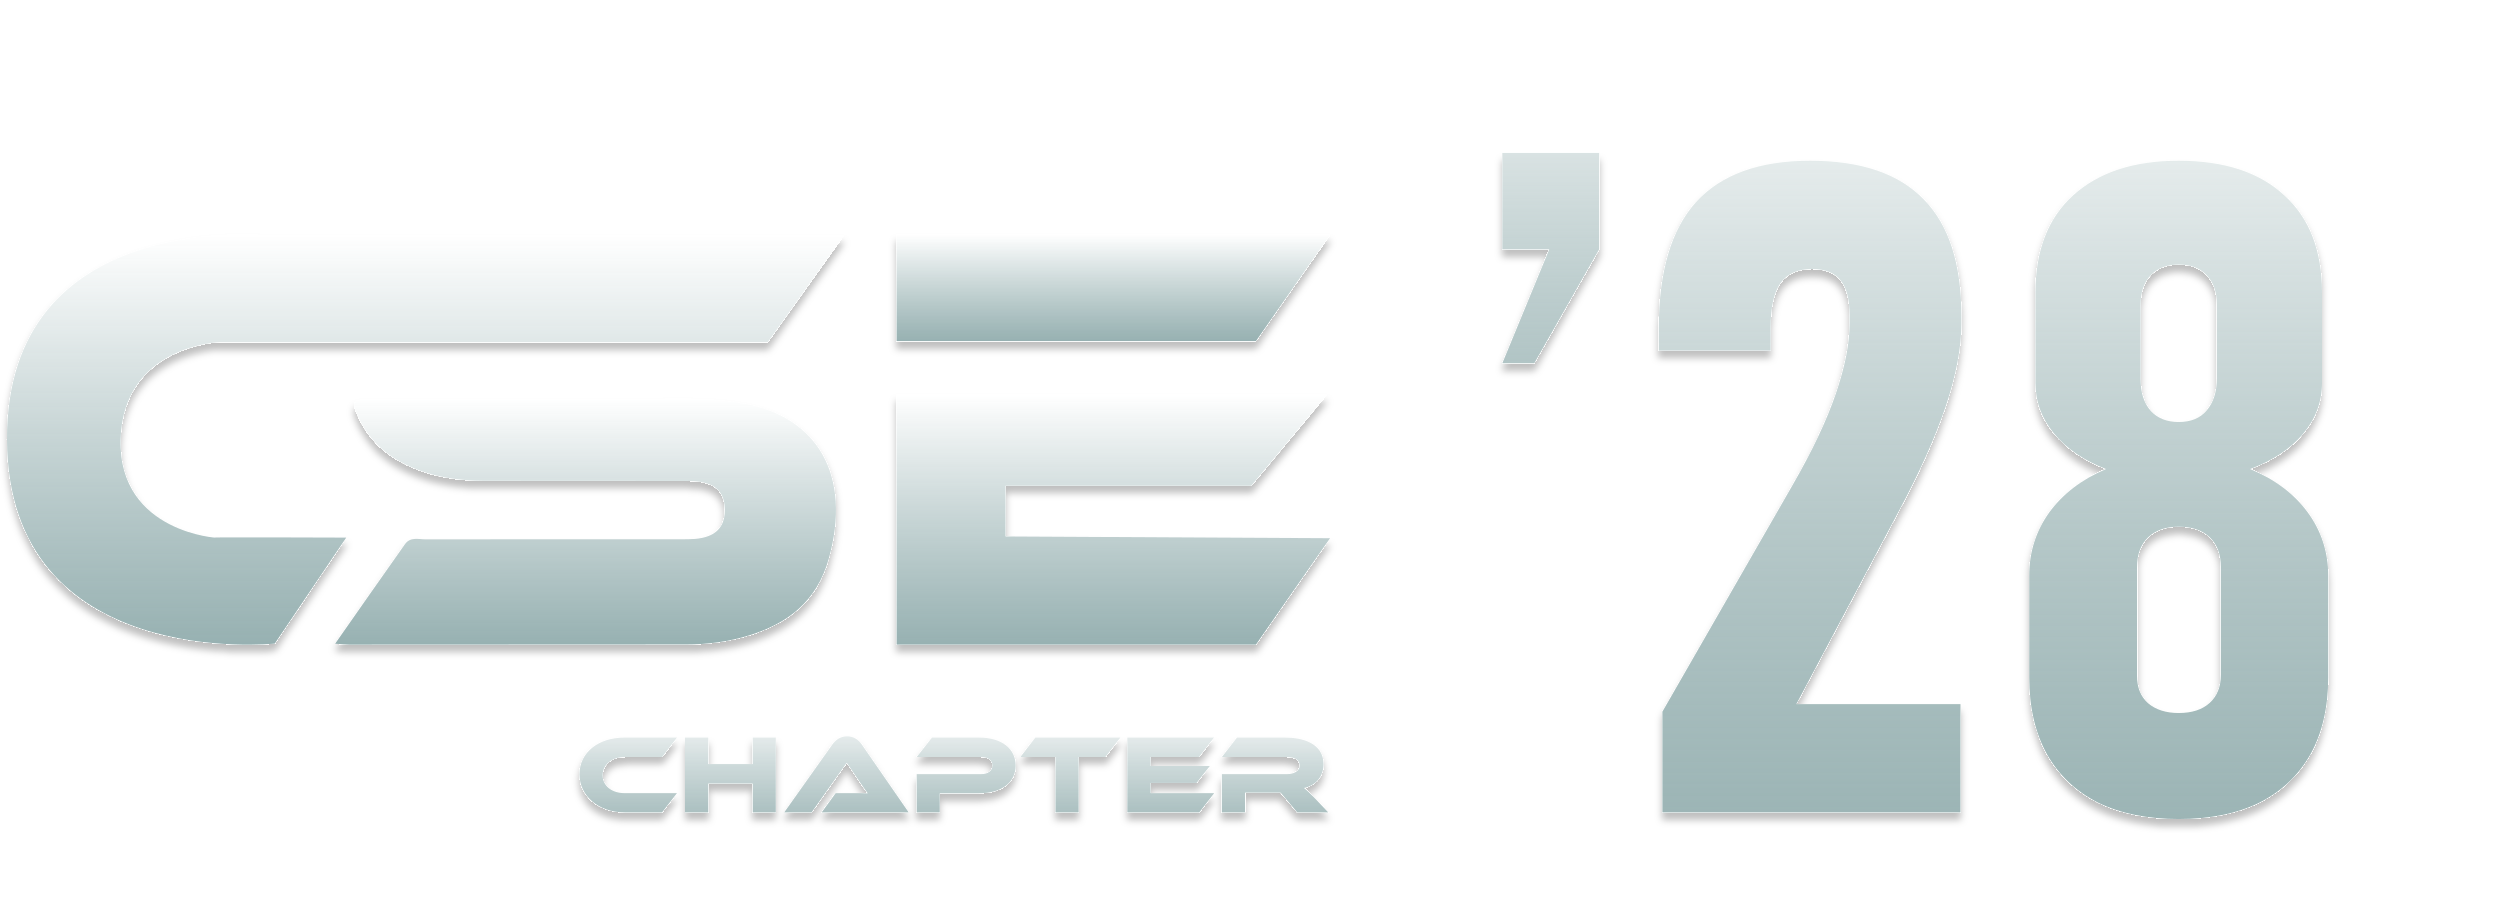
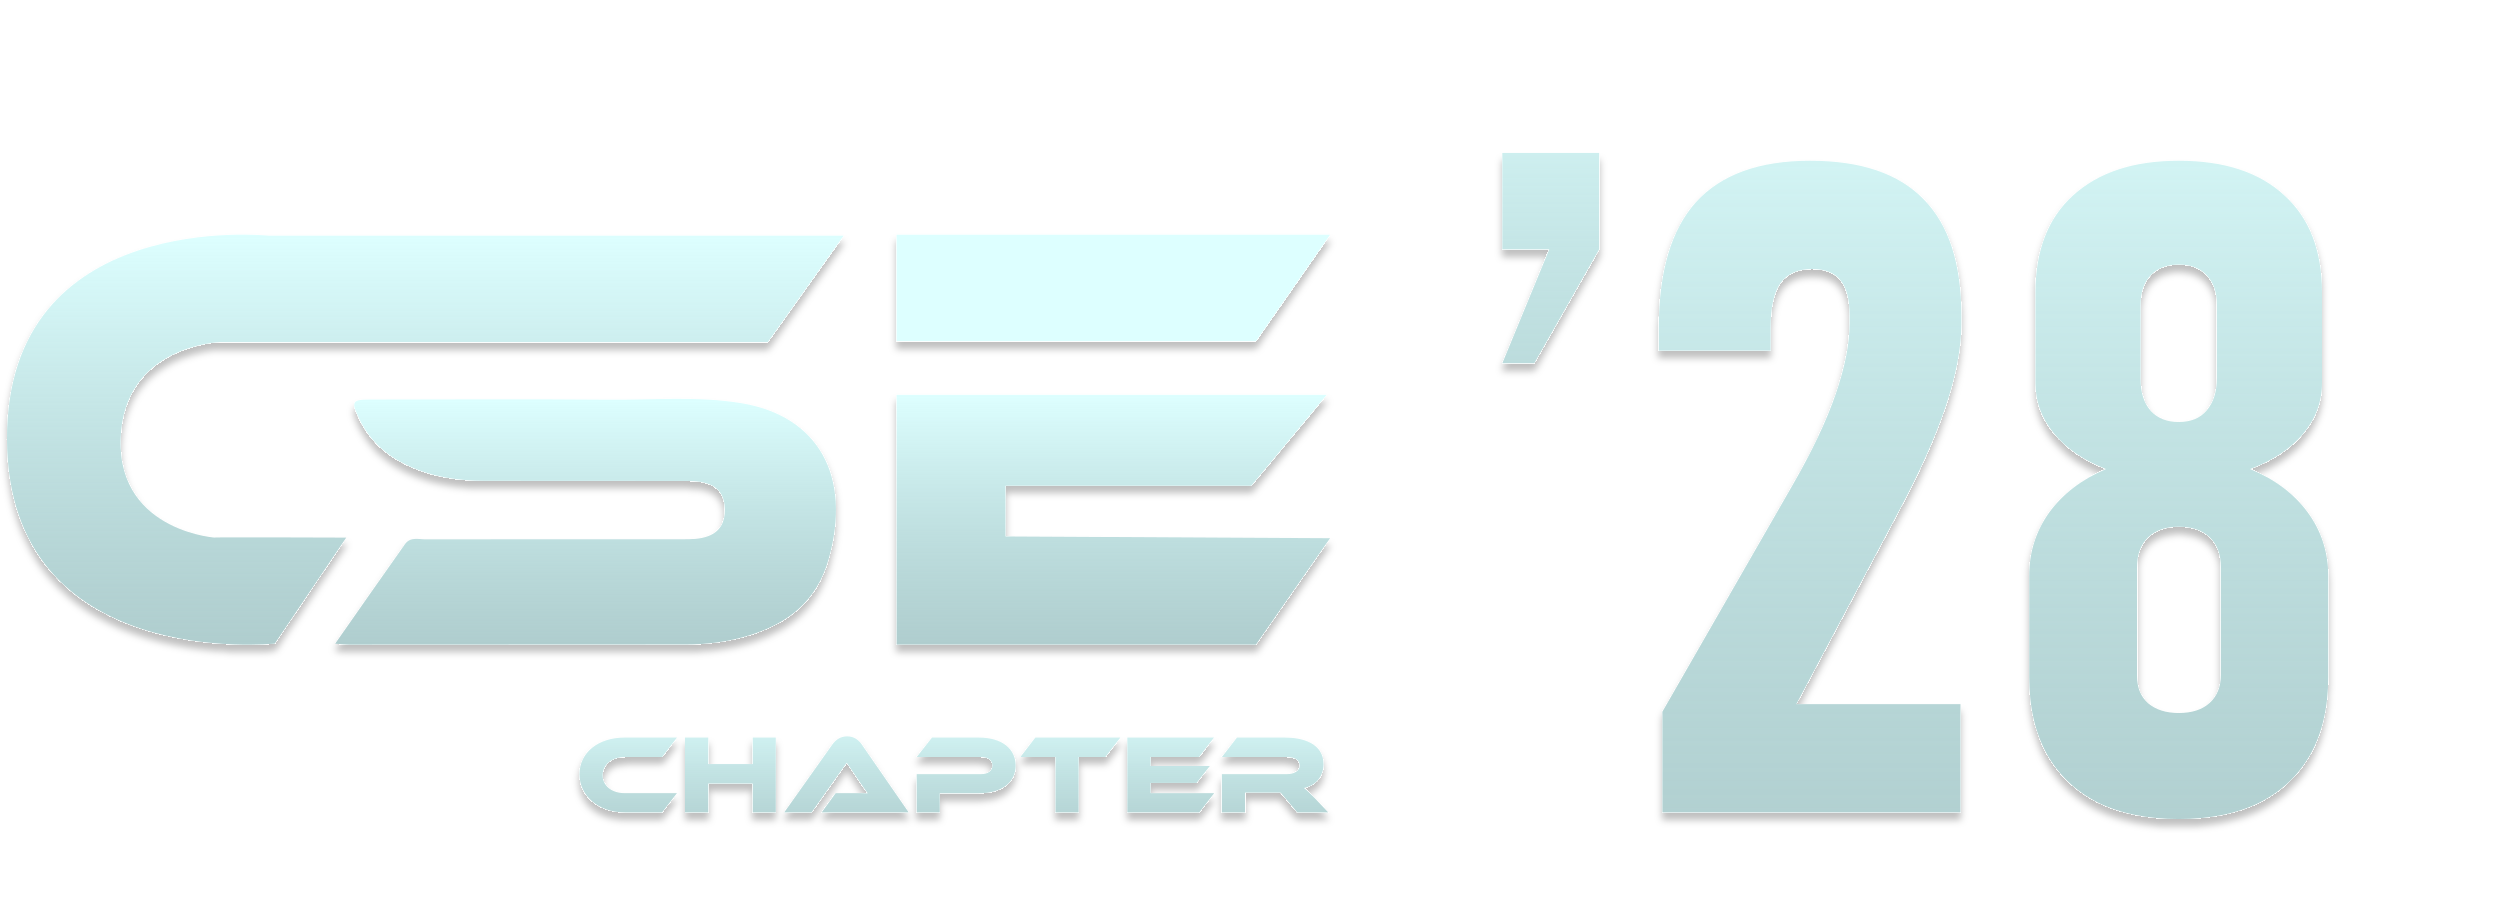
<svg xmlns="http://www.w3.org/2000/svg" width="1431" height="513" viewBox="0 0 1431 513" fill="none">
  <g filter="url(#filter0_d_2008_143)">
    <path d="M357.48 453.992H387.496L378.984 465H357.48C342.632 465 331.688 455.592 331.688 443.176C331.688 430.632 342.632 422.184 357.48 422.184H387.496L378.984 433.32H357.48C350.312 433.32 344.936 437.608 344.936 443.752C344.936 449.832 350.248 453.992 357.48 453.992ZM444.063 422.184V465H430.879V448.488H405.407V465H392.095V422.184H405.407V437.352H430.879V422.184H444.063ZM520.124 465H470.332L478.332 453.992H489.084C491.644 453.992 494.652 453.992 496.7 454.12C495.548 452.584 493.756 449.96 492.348 447.912L484.668 436.584L464.572 465H448.892L476.348 426.28C478.14 423.784 480.764 421.48 484.924 421.48C488.892 421.48 491.516 423.592 493.372 426.28L520.124 465ZM581.357 438.248C581.357 447.72 573.613 454.056 560.301 454.056H537.901V465H524.717V443.112H561.581C565.677 443.112 568.045 441.128 568.045 438.184C568.045 435.176 565.677 433.32 561.581 433.32H524.717L533.485 422.184H560.365C573.613 422.184 581.357 428.712 581.357 438.248ZM592.639 422.184H641.279L632.703 433.32H617.407V465H604.159V433.32H584.062L592.639 422.184ZM658.594 453.992H695.01L686.498 465H645.282V422.184H694.882L686.306 433.32H658.594V438.44H692.514L684.898 448.168H658.594V453.992ZM752.396 456.68L760.268 465H742.54L733.004 453.672H712.652V465H699.404V443.112H736.652C740.748 443.112 743.948 441.256 743.948 438.312C743.948 434.984 741.196 433.32 736.652 433.32H699.404L708.044 422.184H735.564C745.292 422.184 757.58 425.256 757.58 437.48C757.58 444.136 753.42 449.64 746.38 451.048C747.852 452.136 749.452 453.672 752.396 456.68Z" fill="url(#paint0_linear_2008_143)" />
    <path d="M951.551 465V407.363L1025.95 277.871C1037.29 258.236 1045.58 240.716 1050.83 225.312C1056.08 209.909 1058.7 196.536 1058.7 185.195V180.371C1058.7 171.4 1057.01 164.798 1053.62 160.566C1050.24 156.165 1044.82 153.965 1037.37 153.965C1029.08 153.965 1022.98 156.673 1019.09 162.09C1015.37 167.507 1013.5 175.97 1013.5 187.48V200.684H949.52V187.48C949.52 155.319 956.629 131.367 970.848 115.625C985.236 99.883 1006.99 92.012 1036.1 92.012C1065.22 92.012 1086.88 99.375 1101.1 114.102C1115.49 128.659 1122.68 150.833 1122.68 180.625V185.449C1122.68 198.991 1119.72 214.648 1113.8 232.422C1107.87 250.026 1098.9 270.085 1086.88 292.598L1028.23 403.047H1122.18V465H951.551ZM1247.1 468.809C1229.15 468.809 1213.75 465.677 1200.89 459.414C1188.19 452.982 1178.46 443.757 1171.69 431.738C1164.92 419.551 1161.53 404.909 1161.53 387.812V329.414C1161.53 316.042 1165.34 304.023 1172.96 293.359C1180.74 282.695 1191.58 274.401 1205.46 268.477C1192.76 263.568 1182.86 256.797 1175.75 248.164C1168.64 239.531 1165.09 229.883 1165.09 219.219V167.422C1165.09 143.385 1172.28 124.85 1186.67 111.816C1201.23 98.613 1221.37 92.012 1247.1 92.012C1273.17 92.012 1293.31 98.613 1307.53 111.816C1321.92 124.85 1329.11 143.385 1329.11 167.422V219.219C1329.11 230.052 1325.47 239.785 1318.19 248.418C1311.08 256.882 1301.01 263.568 1287.98 268.477C1302.2 274.401 1313.2 282.695 1320.98 293.359C1328.77 304.023 1332.66 316.042 1332.66 329.414V387.812C1332.66 404.909 1329.28 419.551 1322.51 431.738C1315.74 443.757 1306 452.982 1293.31 459.414C1280.61 465.677 1265.21 468.809 1247.1 468.809ZM1247.1 408.125C1254.71 408.125 1260.64 406.178 1264.87 402.285C1269.1 398.392 1271.22 393.06 1271.22 386.289V324.59C1271.22 317.311 1269.1 311.641 1264.87 307.578C1260.64 303.516 1254.71 301.484 1247.1 301.484C1239.65 301.484 1233.81 303.516 1229.58 307.578C1225.35 311.641 1223.23 317.396 1223.23 324.844V386.797C1223.23 393.568 1225.35 398.815 1229.58 402.539C1233.98 406.263 1239.82 408.125 1247.1 408.125ZM1247.1 241.562C1254.04 241.562 1259.37 239.362 1263.09 234.961C1266.99 230.391 1268.93 224.212 1268.93 216.426V174.277C1268.93 167.168 1266.99 161.582 1263.09 157.52C1259.37 153.457 1254.04 151.426 1247.1 151.426C1240.33 151.426 1234.99 153.457 1231.1 157.52C1227.21 161.582 1225.26 167.253 1225.26 174.531V216.934C1225.26 224.72 1227.21 230.814 1231.1 235.215C1234.99 239.447 1240.33 241.562 1247.1 241.562Z" fill="url(#paint1_linear_2008_143)" />
    <path d="M915.353 87.546V142.722L878.243 207.908H859.933L886.788 142.722H859.933V87.546H915.353Z" fill="url(#paint2_linear_2008_143)" />
    <path d="M191.836 368.429C206.061 348.152 218.828 329.761 231.788 311.496C234.893 307.127 239.609 308.73 243.673 308.73C292.482 308.636 341.29 308.667 390.099 308.667C395.351 308.667 400.642 308.761 405.703 306.749C412.221 304.171 415.059 298.796 414.905 291.471C414.752 284.115 411.685 278.99 404.975 276.821C399.799 275.124 394.546 275.281 389.293 275.281C352.064 275.249 314.835 275.281 277.605 275.218C262.384 275.218 247.469 273.049 233.321 266.416C221.704 260.977 212.08 252.803 205.907 240.291C200.808 229.917 201.345 228.691 211.774 228.691C257.438 228.628 303.064 228.377 348.728 228.785C373.995 229.005 399.3 226.616 424.452 230.797C468.391 238.122 487.6 272.483 474.411 319.764C467.394 344.851 450.256 357.017 428.938 363.651C417.052 367.36 404.822 368.901 392.476 368.901C328.216 368.901 263.956 368.964 199.696 368.995C197.971 368.995 196.245 368.775 191.798 368.46L191.836 368.429Z" fill="url(#paint3_linear_2008_143)" />
    <path d="M482.884 134.914L439.481 195.808H125.735C125.735 195.808 70.371 197.694 69.029 251.672C67.687 305.649 127 308.038 123.013 307.724C119.025 307.41 198.2 307.724 198.2 307.724L157.29 368.398C157.29 368.398 4.615 384.619 4.002 251.734C3.388 118.85 153.954 134.914 153.954 134.914H482.884Z" fill="url(#paint4_linear_2008_143)" />
    <path d="M525.326 134.348H761.316L718.911 195.242H513.21V134.348" fill="url(#paint5_linear_2008_143)" />
    <path d="M761.316 308.07L718.91 368.963H513.21V308.07V226.019H759.36L716.227 278.016H575.553V307.064" fill="url(#paint6_linear_2008_143)" />
  </g>
  <defs>
    <filter id="filter0_d_2008_143" x="0" y="87.546" width="1336.66" height="389.262" filterUnits="userSpaceOnUse" color-interpolation-filters="sRGB">
      <feFlood flood-opacity="0" result="BackgroundImageFix" />
      <feColorMatrix in="SourceAlpha" type="matrix" values="0 0 0 0 0 0 0 0 0 0 0 0 0 0 0 0 0 0 127 0" result="hardAlpha" />
      <feOffset dy="4" />
      <feGaussianBlur stdDeviation="2" />
      <feComposite in2="hardAlpha" operator="out" />
      <feColorMatrix type="matrix" values="0 0 0 0 0 0 0 0 0 0 0 0 0 0 0 0 0 0 0.25 0" />
      <feBlend mode="normal" in2="BackgroundImageFix" result="effect1_dropShadow_2008_143" />
      <feBlend mode="normal" in="SourceGraphic" in2="effect1_dropShadow_2008_143" result="shape" />
    </filter>
    <linearGradient id="paint0_linear_2008_143" x1="492.5" y1="404" x2="492.5" y2="483" gradientUnits="userSpaceOnUse">
-       <stop stop-color="white" stop-opacity="0.77" />
-       <stop offset="1" stop-color="#5F8788" stop-opacity="0.65" />
+       <stop stop-color="#DFF" />
+       <stop offset="1" stop-color="#93BCBDBC" />
    </linearGradient>
    <linearGradient id="paint1_linear_2008_143" x1="1181.16" y1="0" x2="1181.16" y2="512.108" gradientUnits="userSpaceOnUse">
-       <stop stop-color="white" stop-opacity="0.96" />
-       <stop offset="1" stop-color="#5F8788" stop-opacity="0.65" />
+       <stop stop-color="#DFF" />
+       <stop offset="1" stop-color="#93BCBDBC" />
    </linearGradient>
    <linearGradient id="paint2_linear_2008_143" x1="889.412" y1="332.656" x2="889.412" y2="0" gradientUnits="userSpaceOnUse">
-       <stop stop-color="#5F8788" stop-opacity="0.65" />
-       <stop offset="1" stop-color="white" />
+       <stop stop-color="#93BCBDBC" />
+       <stop offset="1" stop-color="#DFF" />
    </linearGradient>
    <linearGradient id="paint3_linear_2008_143" x1="335.151" y1="228.303" x2="335.151" y2="368.995" gradientUnits="userSpaceOnUse">
-       <stop stop-color="white" stop-opacity="0.77" />
-       <stop offset="1" stop-color="#5F8788" stop-opacity="0.65" />
+       <stop stop-color="#DFF" />
+       <stop offset="1" stop-color="#93BCBDBC" />
    </linearGradient>
    <linearGradient id="paint4_linear_2008_143" x1="243.442" y1="134.305" x2="243.442" y2="369.022" gradientUnits="userSpaceOnUse">
-       <stop stop-color="white" stop-opacity="0.77" />
-       <stop offset="1" stop-color="#5F8788" stop-opacity="0.65" />
+       <stop stop-color="#DFF" />
+       <stop offset="1" stop-color="#93BCBDBC" />
    </linearGradient>
    <linearGradient id="paint5_linear_2008_143" x1="637.263" y1="134.348" x2="637.263" y2="195.242" gradientUnits="userSpaceOnUse">
-       <stop stop-color="white" stop-opacity="0.77" />
-       <stop offset="1" stop-color="#5F8788" stop-opacity="0.65" />
+       <stop stop-color="#DFF" />
+       <stop offset="1" stop-color="#DFF" />
    </linearGradient>
    <linearGradient id="paint6_linear_2008_143" x1="637.263" y1="226.019" x2="637.263" y2="368.963" gradientUnits="userSpaceOnUse">
-       <stop stop-color="white" stop-opacity="0.77" />
-       <stop offset="1" stop-color="#5F8788" stop-opacity="0.65" />
+       <stop stop-color="#DFF" />
+       <stop offset="1" stop-color="#93BCBDBC" />
    </linearGradient>
  </defs>
</svg>
